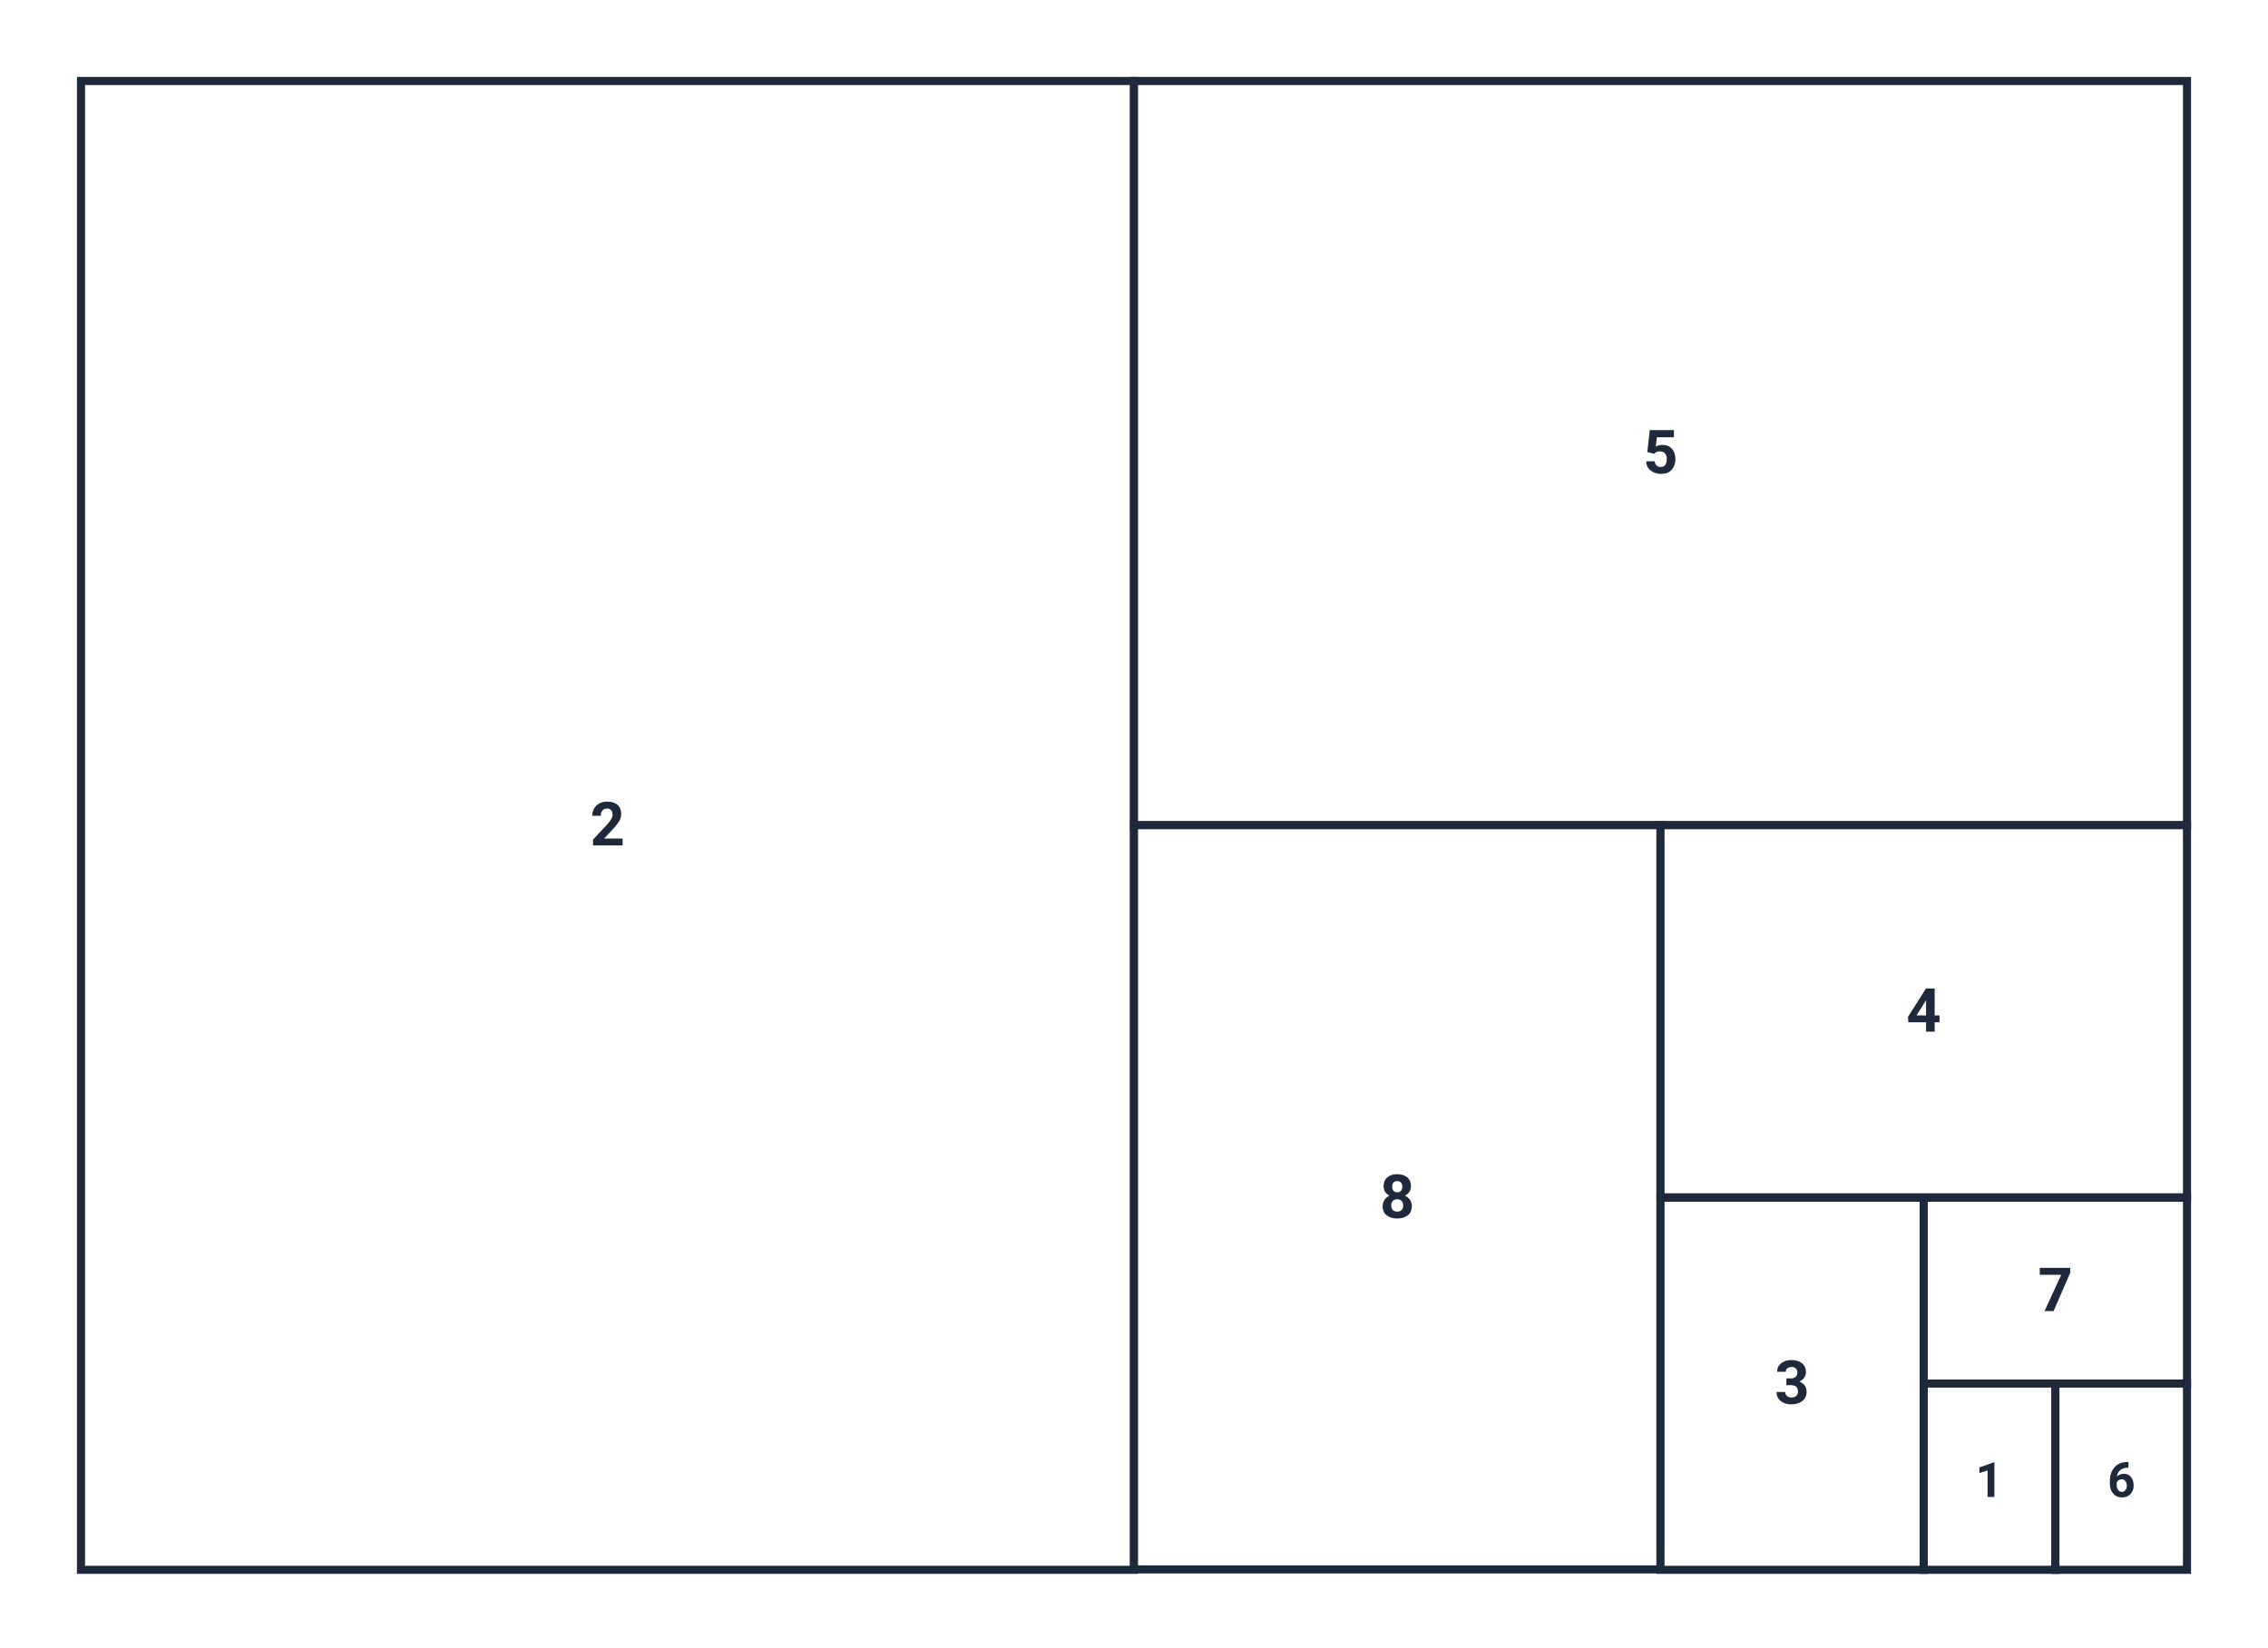
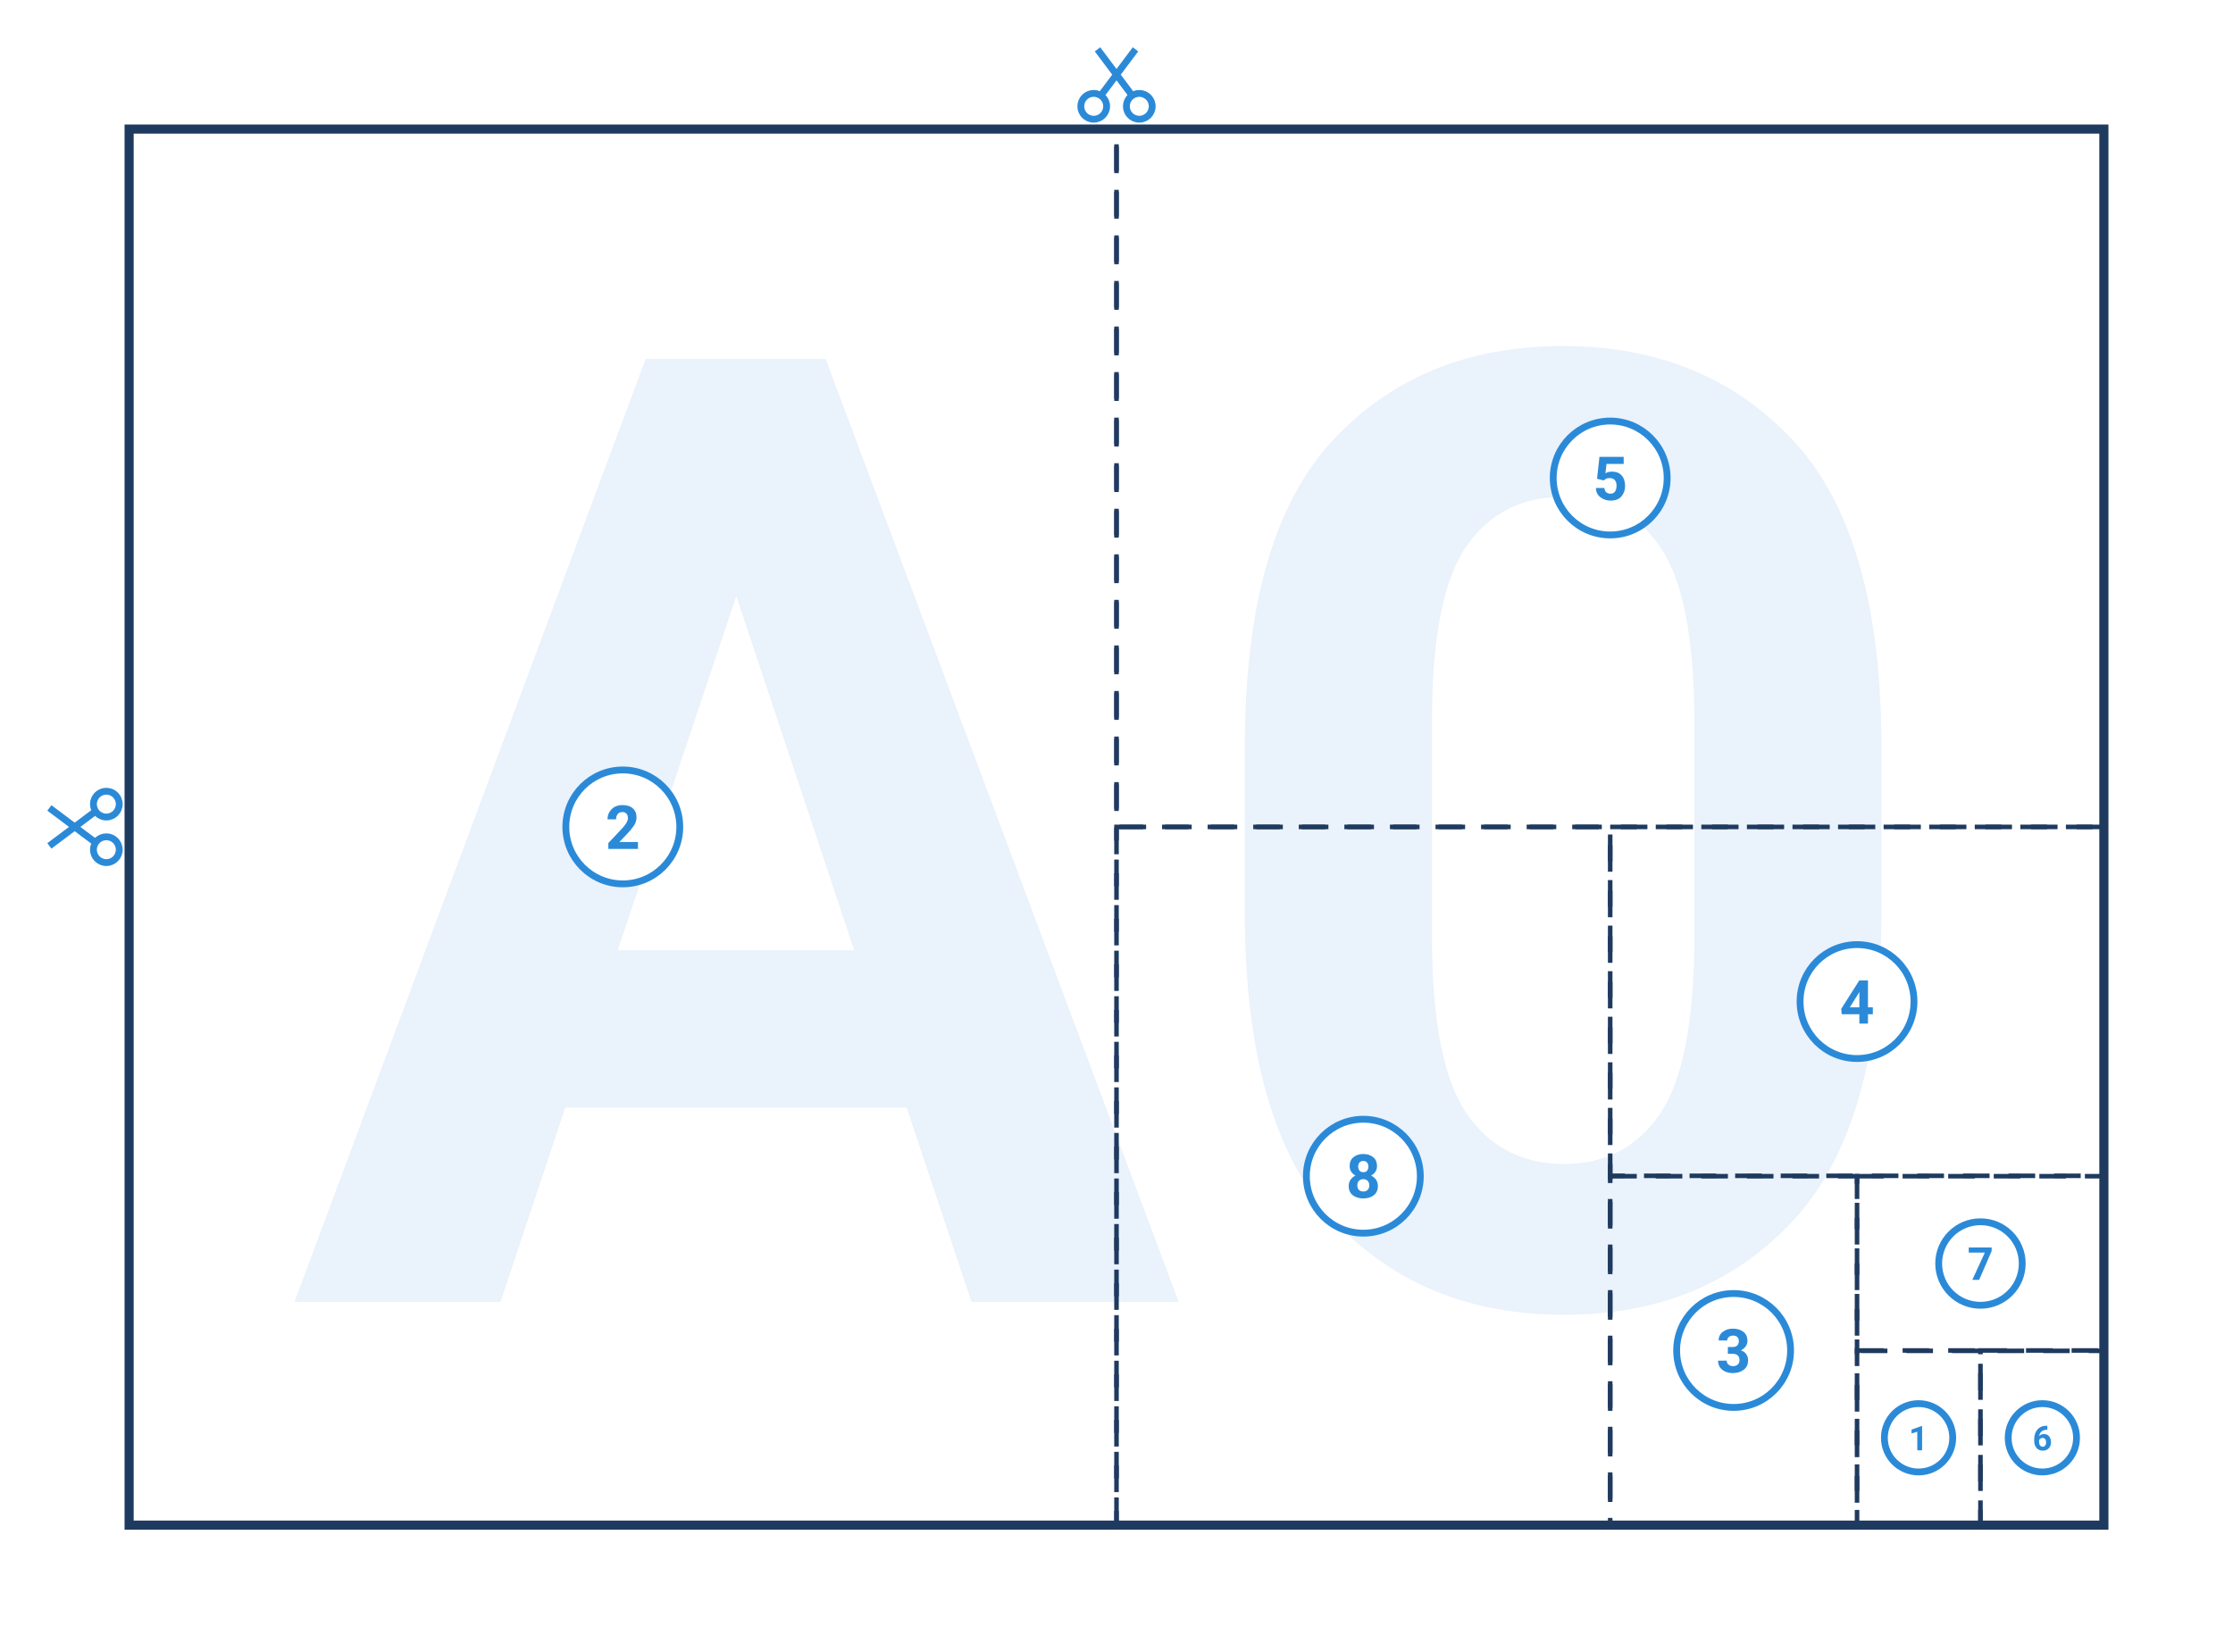
- <svg xmlns="http://www.w3.org/2000/svg" viewBox="0 0 560 407" width="560" height="407">
-   <rect width="560" height="407" fill="white" />
-   <rect x="20.0" y="20.0" width="260.0" height="367.7" fill="#ffffff" stroke="#1e293b" stroke-width="2" />
-   <text x="150.0" y="208.8" font-size="15" text-anchor="middle" fill="#1e293b" font-weight="bold" font-family="-apple-system,Segoe UI,Roboto,Arial,sans-serif">2</text>
-   <rect x="280.0" y="20.0" width="260.0" height="183.8" fill="#ffffff" stroke="#1e293b" stroke-width="2" />
-   <text x="410.0" y="116.9" font-size="15" text-anchor="middle" fill="#1e293b" font-weight="bold" font-family="-apple-system,Segoe UI,Roboto,Arial,sans-serif">5</text>
-   <rect x="280.0" y="203.8" width="130.0" height="183.8" fill="#ffffff" stroke="#1e293b" stroke-width="2" />
-   <text x="345.0" y="300.8" font-size="15" text-anchor="middle" fill="#1e293b" font-weight="bold" font-family="-apple-system,Segoe UI,Roboto,Arial,sans-serif">8</text>
-   <rect x="410.0" y="203.8" width="130.0" height="91.9" fill="#ffffff" stroke="#1e293b" stroke-width="2" />
-   <text x="475.0" y="254.8" font-size="15" text-anchor="middle" fill="#1e293b" font-weight="bold" font-family="-apple-system,Segoe UI,Roboto,Arial,sans-serif">4</text>
-   <rect x="410.0" y="295.8" width="65.0" height="91.9" fill="#ffffff" stroke="#1e293b" stroke-width="2" />
-   <text x="442.5" y="346.7" font-size="15" text-anchor="middle" fill="#1e293b" font-weight="bold" font-family="-apple-system,Segoe UI,Roboto,Arial,sans-serif">3</text>
-   <rect x="475.0" y="295.8" width="65.0" height="46.0" fill="#ffffff" stroke="#1e293b" stroke-width="2" />
-   <text x="507.5" y="323.8" font-size="15" text-anchor="middle" fill="#1e293b" font-weight="bold" font-family="-apple-system,Segoe UI,Roboto,Arial,sans-serif">7</text>
-   <rect x="475.0" y="341.7" width="32.5" height="46.0" fill="#ffffff" stroke="#1e293b" stroke-width="2" />
-   <text x="491.2" y="369.7" font-size="12" text-anchor="middle" fill="#1e293b" font-weight="bold" font-family="-apple-system,Segoe UI,Roboto,Arial,sans-serif">1</text>
-   <rect x="507.5" y="341.7" width="32.5" height="46.0" fill="#ffffff" stroke="#1e293b" stroke-width="2" />
-   <text x="523.8" y="369.7" font-size="12" text-anchor="middle" fill="#1e293b" font-weight="bold" font-family="-apple-system,Segoe UI,Roboto,Arial,sans-serif">6</text>
+ <svg xmlns="http://www.w3.org/2000/svg" viewBox="0 0 588 435" width="588" height="435">
+   <rect width="588" height="435" fill="white" />
+   <rect width="588" height="436" fill="white" />
+   <text x="294.0" y="342.9" font-size="349.311" text-anchor="middle" fill="#eaf2fb" font-weight="bold" font-family="-apple-system,Segoe UI,Roboto,Arial,sans-serif">А0</text>
+   <rect x="34" y="34" width="520.0" height="367.7" fill="none" stroke="#1f3a5f" stroke-width="2.4" />
+   <rect x="34.0" y="34.0" width="260.0" height="367.7" fill="none" stroke="#1f3a5f" stroke-width="1.2" stroke-dasharray="7 5" />
+   <rect x="294.0" y="34.0" width="260.0" height="183.8" fill="none" stroke="#1f3a5f" stroke-width="1.2" stroke-dasharray="7 5" />
+   <rect x="294.0" y="217.8" width="130.0" height="183.8" fill="none" stroke="#1f3a5f" stroke-width="1.2" stroke-dasharray="7 5" />
+   <rect x="424.0" y="217.8" width="130.0" height="91.9" fill="none" stroke="#1f3a5f" stroke-width="1.2" stroke-dasharray="7 5" />
+   <rect x="424.0" y="309.8" width="65.0" height="91.9" fill="none" stroke="#1f3a5f" stroke-width="1.2" stroke-dasharray="7 5" />
+   <rect x="489.0" y="309.8" width="65.0" height="46.0" fill="none" stroke="#1f3a5f" stroke-width="1.2" stroke-dasharray="7 5" />
+   <rect x="489.0" y="355.7" width="32.5" height="46.0" fill="none" stroke="#1f3a5f" stroke-width="1.2" stroke-dasharray="7 5" />
+   <rect x="521.5" y="355.7" width="32.5" height="46.0" fill="none" stroke="#1f3a5f" stroke-width="1.2" stroke-dasharray="7 5" />
+   <g transform="translate(294.0 22.0) rotate(0)" fill="none" stroke="#2b8ad8" stroke-width="1.8">
+     <circle cx="-6" cy="6" r="3.4" />
+     <circle cx="6" cy="6" r="3.4" />
+     <path d="M-4 3 L5 -9 M4 3 L-5 -9" />
+   </g>
+   <g transform="translate(22.0 217.8) rotate(-90)" fill="none" stroke="#2b8ad8" stroke-width="1.8">
+     <circle cx="-6" cy="6" r="3.4" />
+     <circle cx="6" cy="6" r="3.4" />
+     <path d="M-4 3 L5 -9 M4 3 L-5 -9" />
+   </g>
+   <circle cx="164.0" cy="217.8" r="15" fill="white" stroke="#2b8ad8" stroke-width="1.8" />
+   <text x="164.0" y="223.6" font-size="16" text-anchor="middle" fill="#2b8ad8" font-weight="bold" font-family="-apple-system,Segoe UI,Roboto,Arial,sans-serif">2</text>
+   <circle cx="424.0" cy="125.9" r="15" fill="white" stroke="#2b8ad8" stroke-width="1.8" />
+   <text x="424.0" y="131.7" font-size="16" text-anchor="middle" fill="#2b8ad8" font-weight="bold" font-family="-apple-system,Segoe UI,Roboto,Arial,sans-serif">5</text>
+   <circle cx="359.0" cy="309.8" r="15" fill="white" stroke="#2b8ad8" stroke-width="1.8" />
+   <text x="359.0" y="315.5" font-size="16" text-anchor="middle" fill="#2b8ad8" font-weight="bold" font-family="-apple-system,Segoe UI,Roboto,Arial,sans-serif">8</text>
+   <circle cx="489.0" cy="263.8" r="15" fill="white" stroke="#2b8ad8" stroke-width="1.8" />
+   <text x="489.0" y="269.6" font-size="16" text-anchor="middle" fill="#2b8ad8" font-weight="bold" font-family="-apple-system,Segoe UI,Roboto,Arial,sans-serif">4</text>
+   <circle cx="456.5" cy="355.7" r="15" fill="white" stroke="#2b8ad8" stroke-width="1.8" />
+   <text x="456.5" y="361.5" font-size="16" text-anchor="middle" fill="#2b8ad8" font-weight="bold" font-family="-apple-system,Segoe UI,Roboto,Arial,sans-serif">3</text>
+   <circle cx="521.5" cy="332.8" r="11" fill="white" stroke="#2b8ad8" stroke-width="1.8" />
+   <text x="521.5" y="337.1" font-size="12" text-anchor="middle" fill="#2b8ad8" font-weight="bold" font-family="-apple-system,Segoe UI,Roboto,Arial,sans-serif">7</text>
+   <circle cx="505.2" cy="378.7" r="9" fill="white" stroke="#2b8ad8" stroke-width="1.8" />
+   <text x="505.2" y="382.0" font-size="9" text-anchor="middle" fill="#2b8ad8" font-weight="bold" font-family="-apple-system,Segoe UI,Roboto,Arial,sans-serif">1</text>
+   <circle cx="537.8" cy="378.7" r="9" fill="white" stroke="#2b8ad8" stroke-width="1.8" />
+   <text x="537.8" y="382.0" font-size="9" text-anchor="middle" fill="#2b8ad8" font-weight="bold" font-family="-apple-system,Segoe UI,Roboto,Arial,sans-serif">6</text>
</svg>
